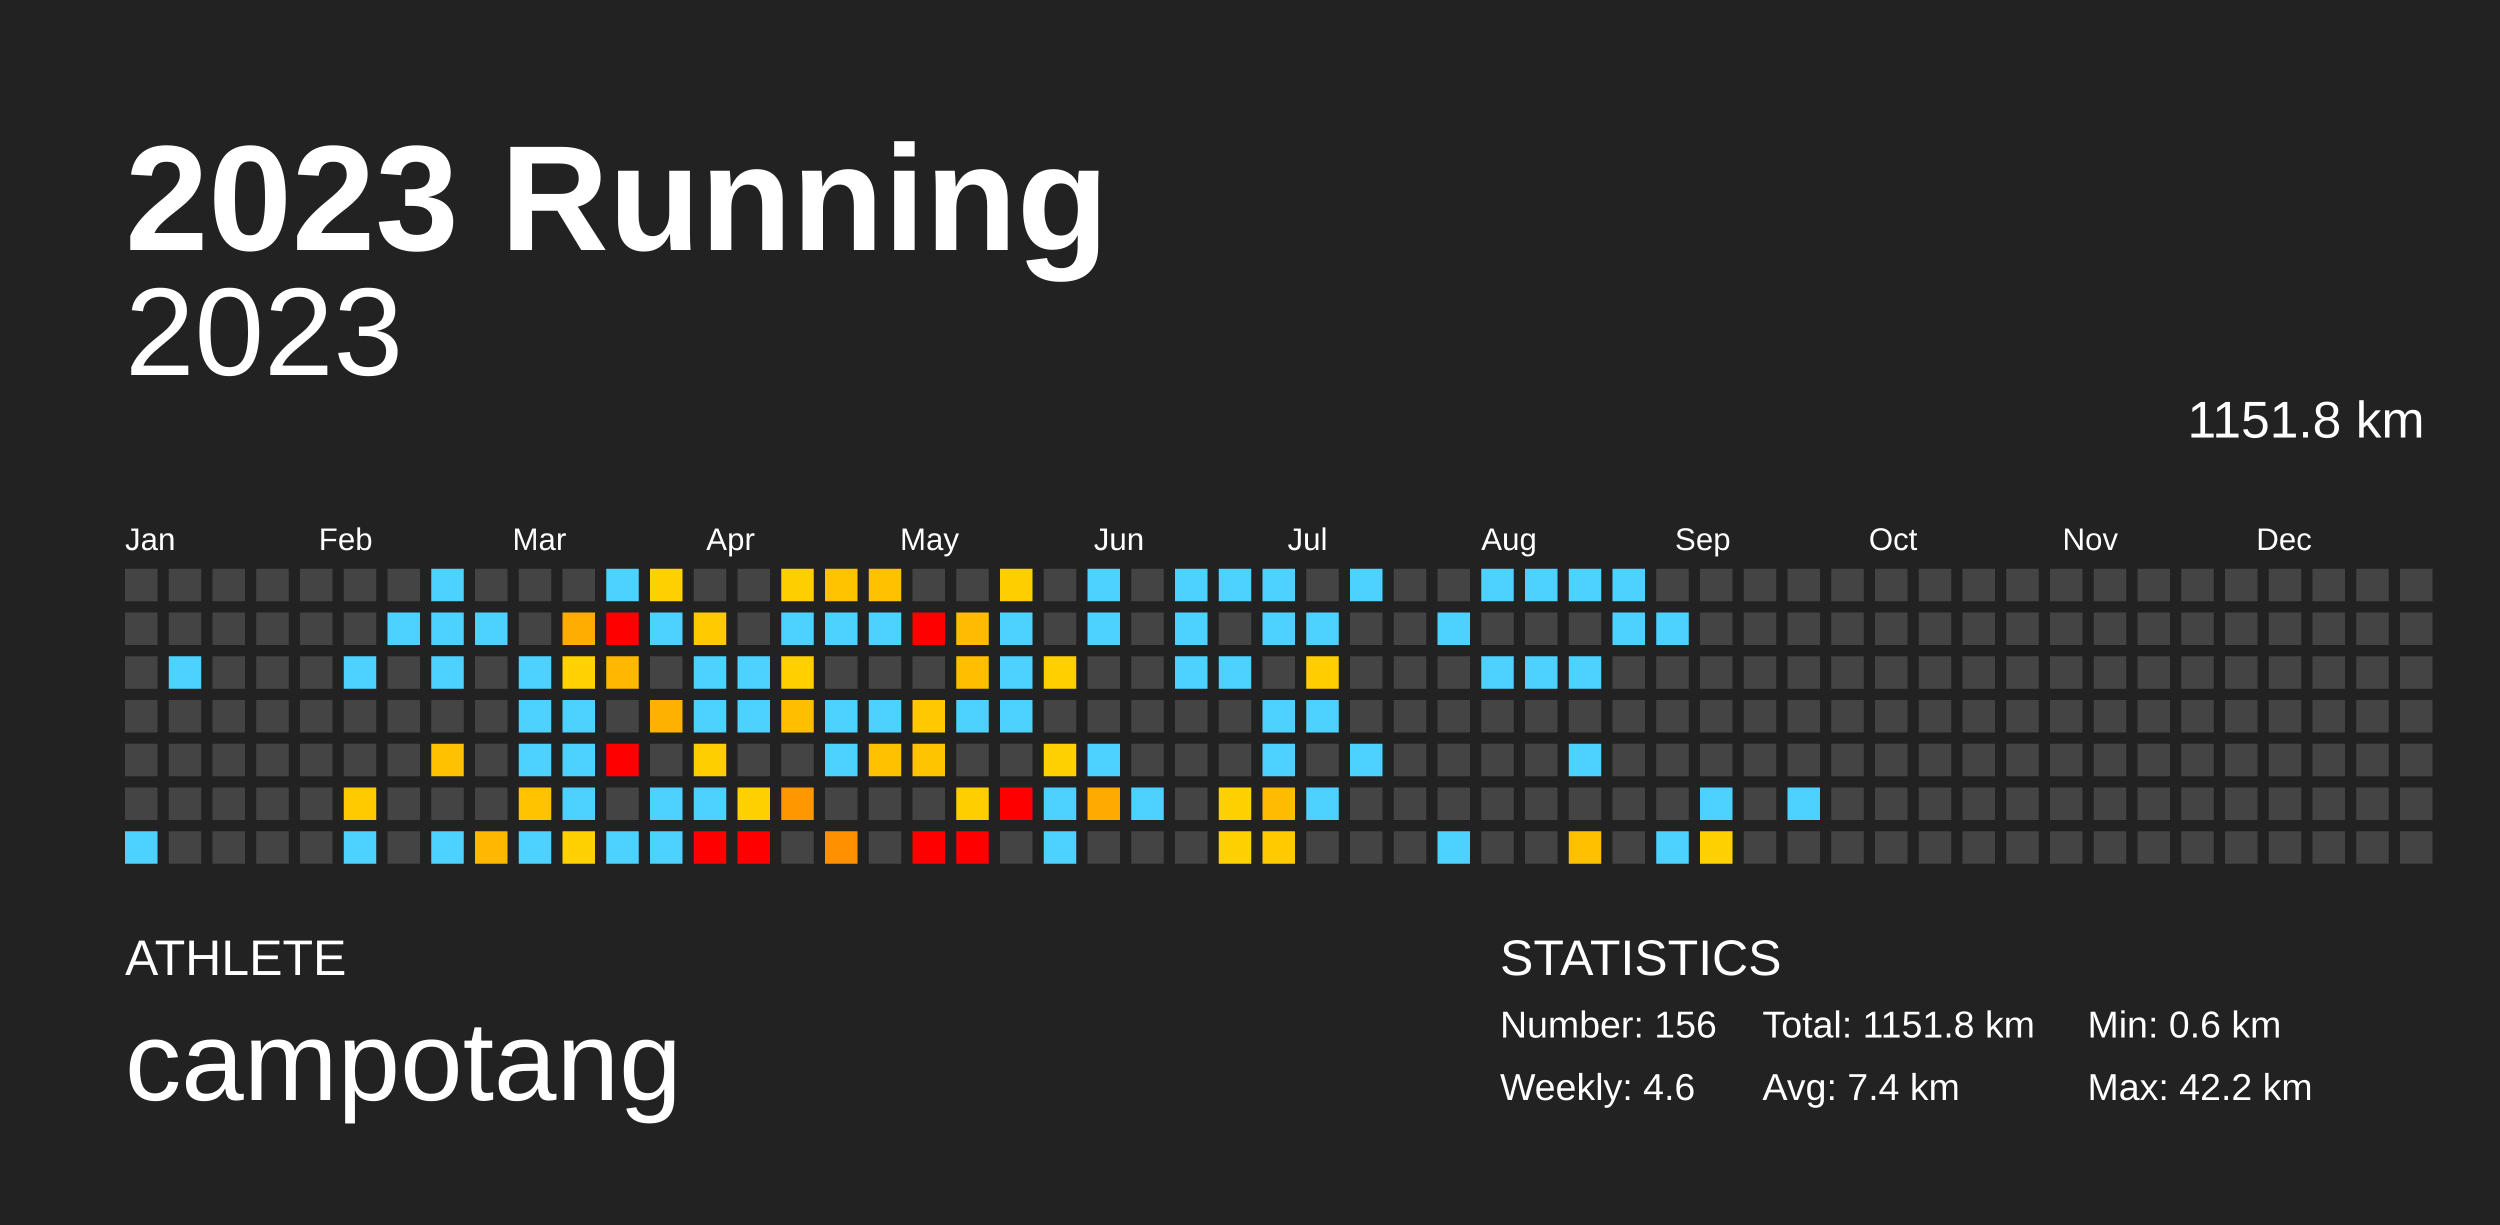
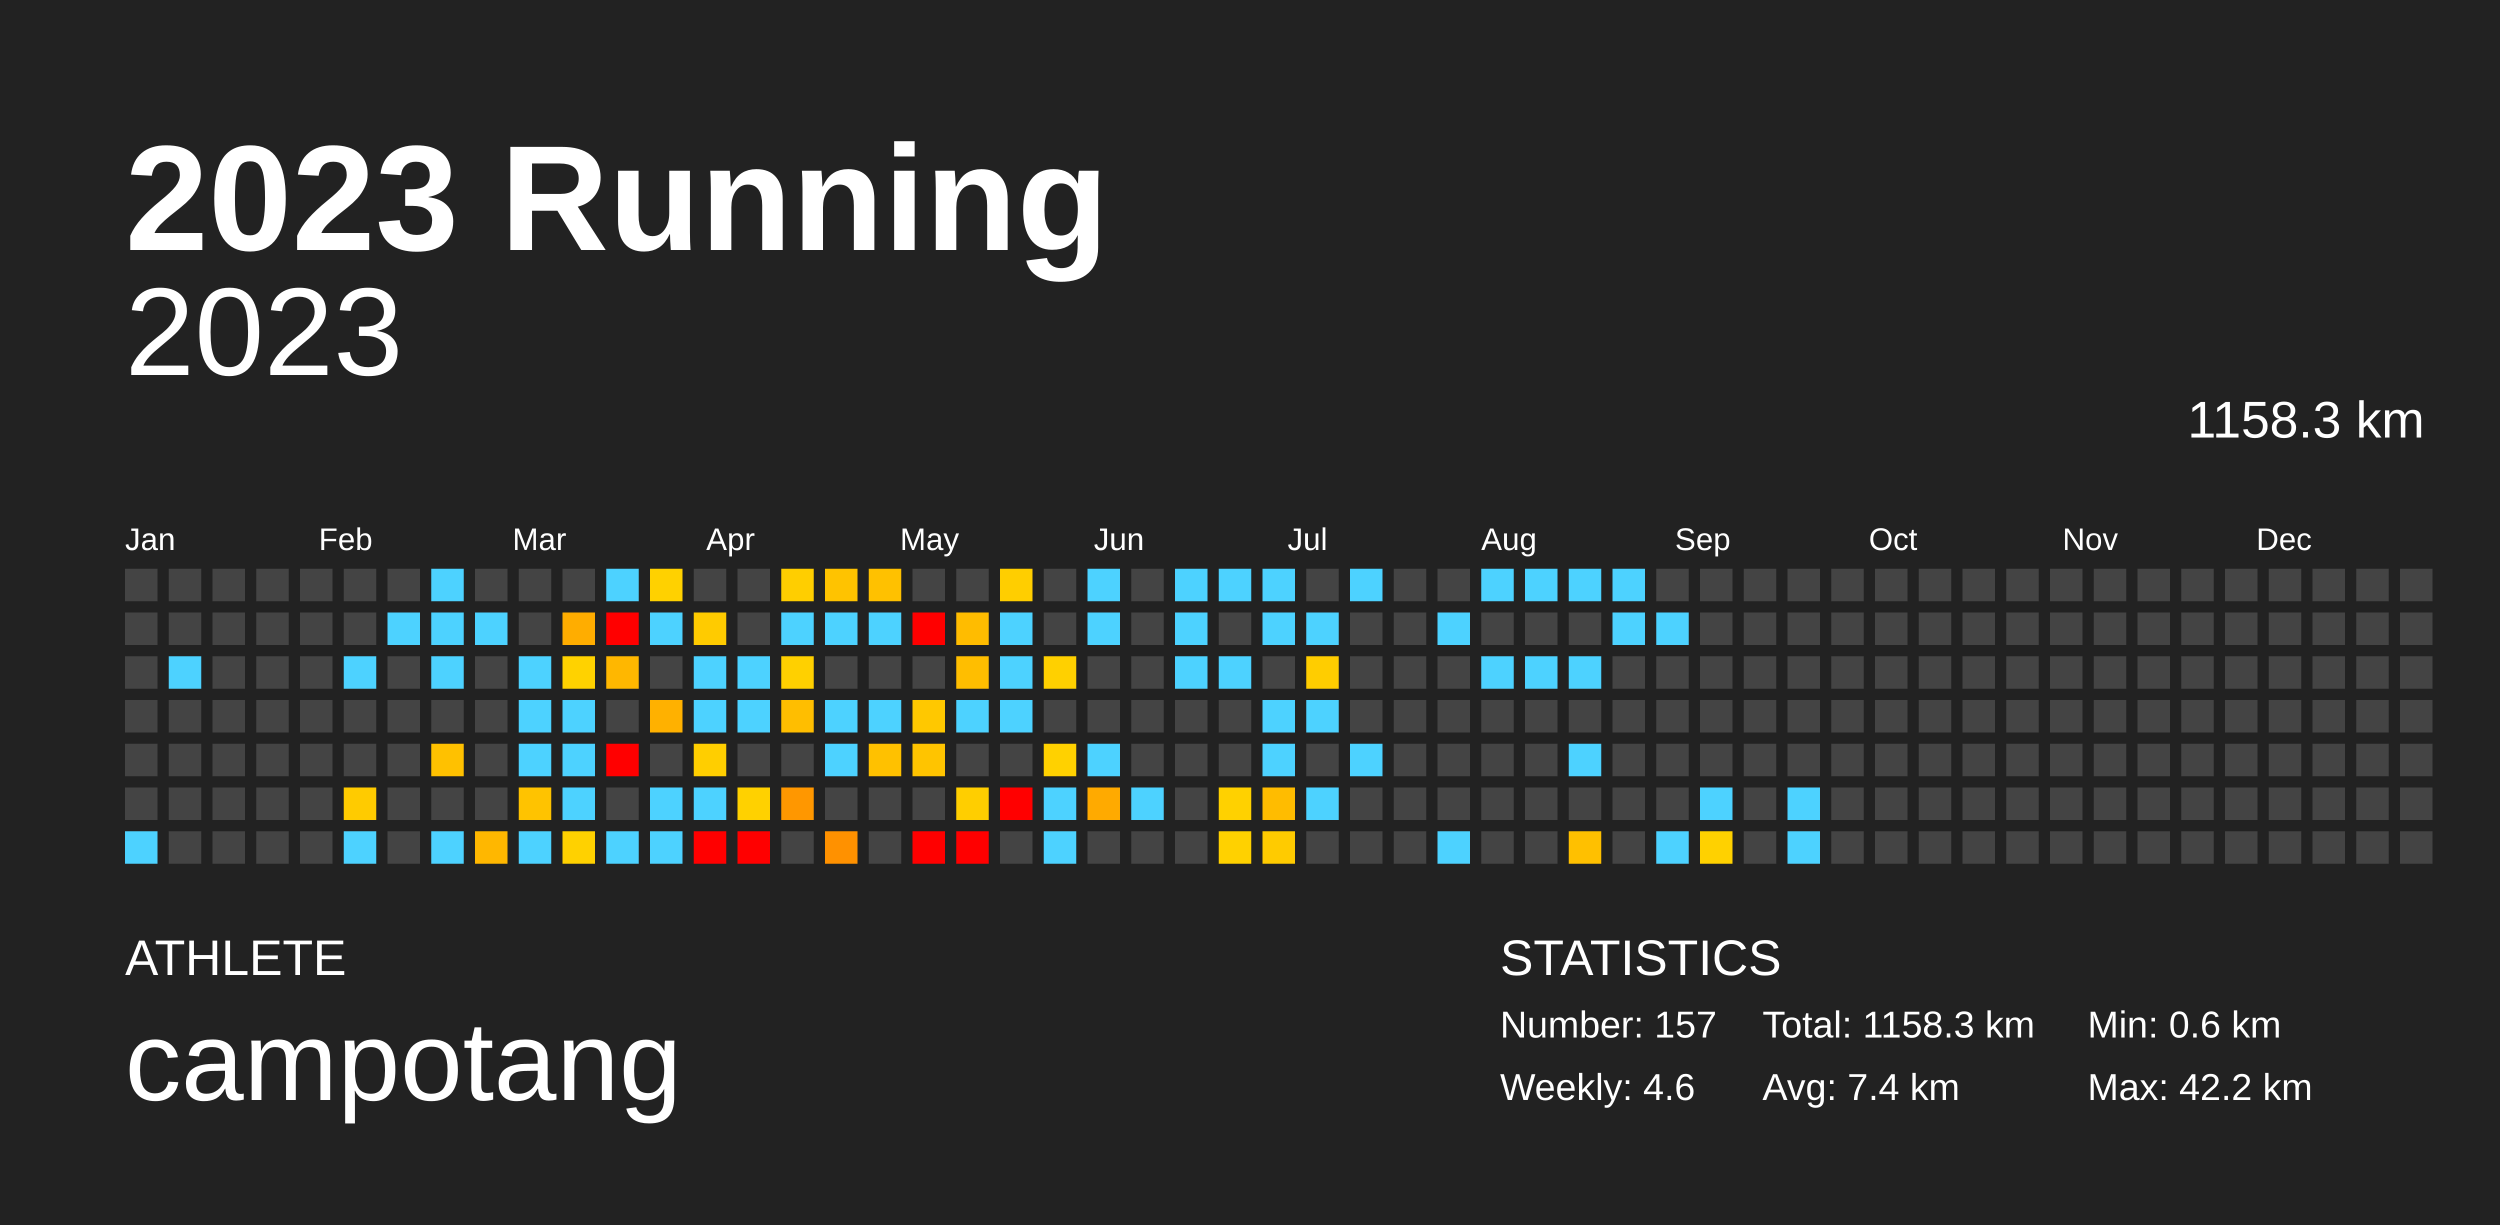
<svg xmlns="http://www.w3.org/2000/svg" baseProfile="full" height="98mm" version="1.1" viewBox="0,0,200,98" width="200mm">
  <defs />
  <rect fill="#222222" height="98" width="200" x="0" y="0" />
  <text fill="#FFFFFF" style="font-size:12px; font-family:Arial; font-weight:bold;" x="10" y="20">2023 Running</text>
  <text fill="#FFFFFF" style="font-size:4px; font-family:Arial" x="10" y="78">ATHLETE</text>
  <text fill="#FFFFFF" style="font-size:9px; font-family:Arial" x="10" y="88">campotang</text>
  <text fill="#FFFFFF" style="font-size:4px; font-family:Arial" x="120" y="78">STATISTICS</text>
-   <text fill="#FFFFFF" style="font-size:3px; font-family:Arial" x="120" y="83">Number: 156</text>
+   <text fill="#FFFFFF" style="font-size:3px; font-family:Arial" x="120" y="83">Number: 157</text>
  <text fill="#FFFFFF" style="font-size:3px; font-family:Arial" x="120" y="88">Weekly: 4.6</text>
-   <text fill="#FFFFFF" style="font-size:3px; font-family:Arial" x="141" y="83">Total: 1151.8 km</text>
+   <text fill="#FFFFFF" style="font-size:3px; font-family:Arial" x="141" y="83">Total: 1158.3 km</text>
  <text fill="#FFFFFF" style="font-size:3px; font-family:Arial" x="141" y="88">Avg: 7.4 km</text>
  <text fill="#FFFFFF" style="font-size:3px; font-family:Arial" x="167" y="83">Min: 0.6 km</text>
  <text fill="#FFFFFF" style="font-size:3px; font-family:Arial" x="167" y="88">Max: 42.2 km</text>
  <text alignment-baseline="hanging" fill="#FFFFFF" style="font-size:10.0px; font-family:Arial;" x="10" y="30">2023</text>
-   <text alignment-baseline="hanging" fill="#FFFFFF" style="font-size:4.125px; font-family:Arial;" x="175" y="35">1151.8 km</text>
+   <text alignment-baseline="hanging" fill="#FFFFFF" style="font-size:4.125px; font-family:Arial;" x="175" y="35">1158.3 km</text>
  <text fill="#FFFFFF" style="font-size:2.5px; font-family:Arial" x="10.0" y="44">Jan</text>
  <text fill="#FFFFFF" style="font-size:2.5px; font-family:Arial" x="25.5" y="44">Feb</text>
  <text fill="#FFFFFF" style="font-size:2.5px; font-family:Arial" x="41.0" y="44">Mar</text>
  <text fill="#FFFFFF" style="font-size:2.5px; font-family:Arial" x="56.5" y="44">Apr</text>
  <text fill="#FFFFFF" style="font-size:2.5px; font-family:Arial" x="72.0" y="44">May</text>
  <text fill="#FFFFFF" style="font-size:2.5px; font-family:Arial" x="87.5" y="44">Jun</text>
  <text fill="#FFFFFF" style="font-size:2.5px; font-family:Arial" x="103.0" y="44">Jul</text>
  <text fill="#FFFFFF" style="font-size:2.5px; font-family:Arial" x="118.5" y="44">Aug</text>
  <text fill="#FFFFFF" style="font-size:2.5px; font-family:Arial" x="134.0" y="44">Sep</text>
  <text fill="#FFFFFF" style="font-size:2.5px; font-family:Arial" x="149.5" y="44">Oct</text>
  <text fill="#FFFFFF" style="font-size:2.5px; font-family:Arial" x="165.0" y="44">Nov</text>
  <text fill="#FFFFFF" style="font-size:2.5px; font-family:Arial" x="180.5" y="44">Dec</text>
  <rect fill="#444444" height="2.6" width="2.6" x="10.0" y="45.5" />
  <rect fill="#444444" height="2.6" width="2.6" x="10.0" y="49.0" />
  <rect fill="#444444" height="2.6" width="2.6" x="10.0" y="52.5" />
  <rect fill="#444444" height="2.6" width="2.6" x="10.0" y="56.0" />
  <rect fill="#444444" height="2.6" width="2.6" x="10.0" y="59.5" />
  <rect fill="#444444" height="2.6" width="2.6" x="10.0" y="63.0" />
  <rect fill="#4dd2ff" height="2.6" width="2.6" x="10.0" y="66.5" />
  <rect fill="#444444" height="2.6" width="2.6" x="13.5" y="45.5" />
  <rect fill="#444444" height="2.6" width="2.6" x="13.5" y="49.0" />
  <rect fill="#4dd2ff" height="2.6" width="2.6" x="13.5" y="52.5" />
  <rect fill="#444444" height="2.6" width="2.6" x="13.5" y="56.0" />
  <rect fill="#444444" height="2.6" width="2.6" x="13.5" y="59.5" />
  <rect fill="#444444" height="2.6" width="2.6" x="13.5" y="63.0" />
  <rect fill="#444444" height="2.6" width="2.6" x="13.5" y="66.5" />
  <rect fill="#444444" height="2.6" width="2.6" x="17.0" y="45.5" />
  <rect fill="#444444" height="2.6" width="2.6" x="17.0" y="49.0" />
  <rect fill="#444444" height="2.6" width="2.6" x="17.0" y="52.5" />
  <rect fill="#444444" height="2.6" width="2.6" x="17.0" y="56.0" />
  <rect fill="#444444" height="2.6" width="2.6" x="17.0" y="59.5" />
  <rect fill="#444444" height="2.6" width="2.6" x="17.0" y="63.0" />
  <rect fill="#444444" height="2.6" width="2.6" x="17.0" y="66.5" />
  <rect fill="#444444" height="2.6" width="2.6" x="20.5" y="45.5" />
  <rect fill="#444444" height="2.6" width="2.6" x="20.5" y="49.0" />
  <rect fill="#444444" height="2.6" width="2.6" x="20.5" y="52.5" />
  <rect fill="#444444" height="2.6" width="2.6" x="20.5" y="56.0" />
  <rect fill="#444444" height="2.6" width="2.6" x="20.5" y="59.5" />
  <rect fill="#444444" height="2.6" width="2.6" x="20.5" y="63.0" />
  <rect fill="#444444" height="2.6" width="2.6" x="20.5" y="66.5" />
  <rect fill="#444444" height="2.6" width="2.6" x="24.0" y="45.5" />
  <rect fill="#444444" height="2.6" width="2.6" x="24.0" y="49.0" />
  <rect fill="#444444" height="2.6" width="2.6" x="24.0" y="52.5" />
  <rect fill="#444444" height="2.6" width="2.6" x="24.0" y="56.0" />
  <rect fill="#444444" height="2.6" width="2.6" x="24.0" y="59.5" />
  <rect fill="#444444" height="2.6" width="2.6" x="24.0" y="63.0" />
  <rect fill="#444444" height="2.6" width="2.6" x="24.0" y="66.5" />
  <rect fill="#444444" height="2.6" width="2.6" x="27.5" y="45.5" />
  <rect fill="#444444" height="2.6" width="2.6" x="27.5" y="49.0" />
  <rect fill="#4dd2ff" height="2.6" width="2.6" x="27.5" y="52.5" />
  <rect fill="#444444" height="2.6" width="2.6" x="27.5" y="56.0" />
  <rect fill="#444444" height="2.6" width="2.6" x="27.5" y="59.5" />
  <rect fill="#ffcb00" height="2.6" width="2.6" x="27.5" y="63.0" />
  <rect fill="#4dd2ff" height="2.6" width="2.6" x="27.5" y="66.5" />
  <rect fill="#444444" height="2.6" width="2.6" x="31.0" y="45.5" />
  <rect fill="#4dd2ff" height="2.6" width="2.6" x="31.0" y="49.0" />
  <rect fill="#444444" height="2.6" width="2.6" x="31.0" y="52.5" />
  <rect fill="#444444" height="2.6" width="2.6" x="31.0" y="56.0" />
  <rect fill="#444444" height="2.6" width="2.6" x="31.0" y="59.5" />
  <rect fill="#444444" height="2.6" width="2.6" x="31.0" y="63.0" />
  <rect fill="#444444" height="2.6" width="2.6" x="31.0" y="66.5" />
  <rect fill="#4dd2ff" height="2.6" width="2.6" x="34.5" y="45.5" />
  <rect fill="#4dd2ff" height="2.6" width="2.6" x="34.5" y="49.0" />
  <rect fill="#4dd2ff" height="2.6" width="2.6" x="34.5" y="52.5" />
  <rect fill="#444444" height="2.6" width="2.6" x="34.5" y="56.0" />
  <rect fill="#ffc100" height="2.6" width="2.6" x="34.5" y="59.5" />
  <rect fill="#444444" height="2.6" width="2.6" x="34.5" y="63.0" />
  <rect fill="#4dd2ff" height="2.6" width="2.6" x="34.5" y="66.5" />
  <rect fill="#444444" height="2.6" width="2.6" x="38.0" y="45.5" />
  <rect fill="#4dd2ff" height="2.6" width="2.6" x="38.0" y="49.0" />
  <rect fill="#444444" height="2.6" width="2.6" x="38.0" y="52.5" />
  <rect fill="#444444" height="2.6" width="2.6" x="38.0" y="56.0" />
  <rect fill="#444444" height="2.6" width="2.6" x="38.0" y="59.5" />
  <rect fill="#444444" height="2.6" width="2.6" x="38.0" y="63.0" />
  <rect fill="#ffb700" height="2.6" width="2.6" x="38.0" y="66.5" />
  <rect fill="#444444" height="2.6" width="2.6" x="41.5" y="45.5" />
  <rect fill="#444444" height="2.6" width="2.6" x="41.5" y="49.0" />
  <rect fill="#4dd2ff" height="2.6" width="2.6" x="41.5" y="52.5" />
  <rect fill="#4dd2ff" height="2.6" width="2.6" x="41.5" y="56.0" />
  <rect fill="#4dd2ff" height="2.6" width="2.6" x="41.5" y="59.5" />
  <rect fill="#ffc300" height="2.6" width="2.6" x="41.5" y="63.0" />
  <rect fill="#4dd2ff" height="2.6" width="2.6" x="41.5" y="66.5" />
  <rect fill="#444444" height="2.6" width="2.6" x="45.0" y="45.5" />
  <rect fill="#ffad00" height="2.6" width="2.6" x="45.0" y="49.0" />
  <rect fill="#ffd200" height="2.6" width="2.6" x="45.0" y="52.5" />
  <rect fill="#4dd2ff" height="2.6" width="2.6" x="45.0" y="56.0" />
  <rect fill="#4dd2ff" height="2.6" width="2.6" x="45.0" y="59.5" />
  <rect fill="#4dd2ff" height="2.6" width="2.6" x="45.0" y="63.0" />
  <rect fill="#ffd100" height="2.6" width="2.6" x="45.0" y="66.5" />
  <rect fill="#4dd2ff" height="2.6" width="2.6" x="48.5" y="45.5" />
  <rect fill="red" height="2.6" width="2.6" x="48.5" y="49.0" />
  <rect fill="#ffb700" height="2.6" width="2.6" x="48.5" y="52.5" />
  <rect fill="#444444" height="2.6" width="2.6" x="48.5" y="56.0" />
  <rect fill="red" height="2.6" width="2.6" x="48.5" y="59.5" />
  <rect fill="#444444" height="2.6" width="2.6" x="48.5" y="63.0" />
  <rect fill="#4dd2ff" height="2.6" width="2.6" x="48.5" y="66.5" />
  <rect fill="#ffd100" height="2.6" width="2.6" x="52.0" y="45.5" />
  <rect fill="#4dd2ff" height="2.6" width="2.6" x="52.0" y="49.0" />
  <rect fill="#444444" height="2.6" width="2.6" x="52.0" y="52.5" />
  <rect fill="#ffb100" height="2.6" width="2.6" x="52.0" y="56.0" />
  <rect fill="#444444" height="2.6" width="2.6" x="52.0" y="59.5" />
  <rect fill="#4dd2ff" height="2.6" width="2.6" x="52.0" y="63.0" />
  <rect fill="#4dd2ff" height="2.6" width="2.6" x="52.0" y="66.5" />
  <rect fill="#444444" height="2.6" width="2.6" x="55.5" y="45.5" />
  <rect fill="#ffcb00" height="2.6" width="2.6" x="55.5" y="49.0" />
  <rect fill="#4dd2ff" height="2.6" width="2.6" x="55.5" y="52.5" />
  <rect fill="#4dd2ff" height="2.6" width="2.6" x="55.5" y="56.0" />
  <rect fill="#ffce00" height="2.6" width="2.6" x="55.5" y="59.5" />
  <rect fill="#4dd2ff" height="2.6" width="2.6" x="55.5" y="63.0" />
  <rect fill="red" height="2.6" width="2.6" x="55.5" y="66.5" />
  <rect fill="#444444" height="2.6" width="2.6" x="59.0" y="45.5" />
  <rect fill="#444444" height="2.6" width="2.6" x="59.0" y="49.0" />
  <rect fill="#4dd2ff" height="2.6" width="2.6" x="59.0" y="52.5" />
  <rect fill="#4dd2ff" height="2.6" width="2.6" x="59.0" y="56.0" />
  <rect fill="#444444" height="2.6" width="2.6" x="59.0" y="59.5" />
  <rect fill="#ffd100" height="2.6" width="2.6" x="59.0" y="63.0" />
  <rect fill="red" height="2.6" width="2.6" x="59.0" y="66.5" />
  <rect fill="#ffce00" height="2.6" width="2.6" x="62.5" y="45.5" />
  <rect fill="#4dd2ff" height="2.6" width="2.6" x="62.5" y="49.0" />
  <rect fill="#ffd000" height="2.6" width="2.6" x="62.5" y="52.5" />
  <rect fill="#ffbe00" height="2.6" width="2.6" x="62.5" y="56.0" />
  <rect fill="#444444" height="2.6" width="2.6" x="62.5" y="59.5" />
  <rect fill="#ff9700" height="2.6" width="2.6" x="62.5" y="63.0" />
  <rect fill="#444444" height="2.6" width="2.6" x="62.5" y="66.5" />
  <rect fill="#ffc300" height="2.6" width="2.6" x="66.0" y="45.5" />
  <rect fill="#4dd2ff" height="2.6" width="2.6" x="66.0" y="49.0" />
  <rect fill="#444444" height="2.6" width="2.6" x="66.0" y="52.5" />
  <rect fill="#4dd2ff" height="2.6" width="2.6" x="66.0" y="56.0" />
  <rect fill="#4dd2ff" height="2.6" width="2.6" x="66.0" y="59.5" />
  <rect fill="#444444" height="2.6" width="2.6" x="66.0" y="63.0" />
  <rect fill="#ff9100" height="2.6" width="2.6" x="66.0" y="66.5" />
  <rect fill="#ffc100" height="2.6" width="2.6" x="69.5" y="45.5" />
  <rect fill="#4dd2ff" height="2.6" width="2.6" x="69.5" y="49.0" />
  <rect fill="#444444" height="2.6" width="2.6" x="69.5" y="52.5" />
  <rect fill="#4dd2ff" height="2.6" width="2.6" x="69.5" y="56.0" />
  <rect fill="#ffc100" height="2.6" width="2.6" x="69.5" y="59.5" />
  <rect fill="#444444" height="2.6" width="2.6" x="69.5" y="63.0" />
  <rect fill="#444444" height="2.6" width="2.6" x="69.5" y="66.5" />
  <rect fill="#444444" height="2.6" width="2.6" x="73.0" y="45.5" />
  <rect fill="red" height="2.6" width="2.6" x="73.0" y="49.0" />
  <rect fill="#444444" height="2.6" width="2.6" x="73.0" y="52.5" />
  <rect fill="#ffc800" height="2.6" width="2.6" x="73.0" y="56.0" />
  <rect fill="#ffc400" height="2.6" width="2.6" x="73.0" y="59.5" />
  <rect fill="#444444" height="2.6" width="2.6" x="73.0" y="63.0" />
  <rect fill="red" height="2.6" width="2.6" x="73.0" y="66.5" />
  <rect fill="#444444" height="2.6" width="2.6" x="76.5" y="45.5" />
  <rect fill="#ffbc00" height="2.6" width="2.6" x="76.5" y="49.0" />
  <rect fill="#ffbe00" height="2.6" width="2.6" x="76.5" y="52.5" />
  <rect fill="#4dd2ff" height="2.6" width="2.6" x="76.5" y="56.0" />
  <rect fill="#444444" height="2.6" width="2.6" x="76.5" y="59.5" />
  <rect fill="#ffce00" height="2.6" width="2.6" x="76.5" y="63.0" />
  <rect fill="red" height="2.6" width="2.6" x="76.5" y="66.5" />
  <rect fill="#ffce00" height="2.6" width="2.6" x="80.0" y="45.5" />
  <rect fill="#4dd2ff" height="2.6" width="2.6" x="80.0" y="49.0" />
  <rect fill="#4dd2ff" height="2.6" width="2.6" x="80.0" y="52.5" />
  <rect fill="#4dd2ff" height="2.6" width="2.6" x="80.0" y="56.0" />
  <rect fill="#444444" height="2.6" width="2.6" x="80.0" y="59.5" />
  <rect fill="red" height="2.6" width="2.6" x="80.0" y="63.0" />
  <rect fill="#444444" height="2.6" width="2.6" x="80.0" y="66.5" />
  <rect fill="#444444" height="2.6" width="2.6" x="83.5" y="45.5" />
  <rect fill="#444444" height="2.6" width="2.6" x="83.5" y="49.0" />
  <rect fill="#ffd000" height="2.6" width="2.6" x="83.5" y="52.5" />
  <rect fill="#444444" height="2.6" width="2.6" x="83.5" y="56.0" />
  <rect fill="#ffd100" height="2.6" width="2.6" x="83.5" y="59.5" />
  <rect fill="#4dd2ff" height="2.6" width="2.6" x="83.5" y="63.0" />
  <rect fill="#4dd2ff" height="2.6" width="2.6" x="83.5" y="66.5" />
  <rect fill="#4dd2ff" height="2.6" width="2.6" x="87.0" y="45.5" />
  <rect fill="#4dd2ff" height="2.6" width="2.6" x="87.0" y="49.0" />
  <rect fill="#444444" height="2.6" width="2.6" x="87.0" y="52.5" />
  <rect fill="#444444" height="2.6" width="2.6" x="87.0" y="56.0" />
  <rect fill="#4dd2ff" height="2.6" width="2.6" x="87.0" y="59.5" />
  <rect fill="#ffaa00" height="2.6" width="2.6" x="87.0" y="63.0" />
  <rect fill="#444444" height="2.6" width="2.6" x="87.0" y="66.5" />
  <rect fill="#444444" height="2.6" width="2.6" x="90.5" y="45.5" />
  <rect fill="#444444" height="2.6" width="2.6" x="90.5" y="49.0" />
  <rect fill="#444444" height="2.6" width="2.6" x="90.5" y="52.5" />
  <rect fill="#444444" height="2.6" width="2.6" x="90.5" y="56.0" />
  <rect fill="#444444" height="2.6" width="2.6" x="90.5" y="59.5" />
  <rect fill="#4dd2ff" height="2.6" width="2.6" x="90.5" y="63.0" />
  <rect fill="#444444" height="2.6" width="2.6" x="90.5" y="66.5" />
  <rect fill="#4dd2ff" height="2.6" width="2.6" x="94.0" y="45.5" />
  <rect fill="#4dd2ff" height="2.6" width="2.6" x="94.0" y="49.0" />
  <rect fill="#4dd2ff" height="2.6" width="2.6" x="94.0" y="52.5" />
  <rect fill="#444444" height="2.6" width="2.6" x="94.0" y="56.0" />
  <rect fill="#444444" height="2.6" width="2.6" x="94.0" y="59.5" />
  <rect fill="#444444" height="2.6" width="2.6" x="94.0" y="63.0" />
  <rect fill="#444444" height="2.6" width="2.6" x="94.0" y="66.5" />
  <rect fill="#4dd2ff" height="2.6" width="2.6" x="97.5" y="45.5" />
  <rect fill="#444444" height="2.6" width="2.6" x="97.5" y="49.0" />
  <rect fill="#4dd2ff" height="2.6" width="2.6" x="97.5" y="52.5" />
  <rect fill="#444444" height="2.6" width="2.6" x="97.5" y="56.0" />
  <rect fill="#444444" height="2.6" width="2.6" x="97.5" y="59.5" />
  <rect fill="#ffd100" height="2.6" width="2.6" x="97.5" y="63.0" />
  <rect fill="#ffd100" height="2.6" width="2.6" x="97.5" y="66.5" />
  <rect fill="#4dd2ff" height="2.6" width="2.6" x="101.0" y="45.5" />
  <rect fill="#4dd2ff" height="2.6" width="2.6" x="101.0" y="49.0" />
  <rect fill="#444444" height="2.6" width="2.6" x="101.0" y="52.5" />
  <rect fill="#4dd2ff" height="2.6" width="2.6" x="101.0" y="56.0" />
  <rect fill="#4dd2ff" height="2.6" width="2.6" x="101.0" y="59.5" />
  <rect fill="#ffbc00" height="2.6" width="2.6" x="101.0" y="63.0" />
  <rect fill="#ffcb00" height="2.6" width="2.6" x="101.0" y="66.5" />
  <rect fill="#444444" height="2.6" width="2.6" x="104.5" y="45.5" />
  <rect fill="#4dd2ff" height="2.6" width="2.6" x="104.5" y="49.0" />
  <rect fill="#ffcd00" height="2.6" width="2.6" x="104.5" y="52.5" />
  <rect fill="#4dd2ff" height="2.6" width="2.6" x="104.5" y="56.0" />
  <rect fill="#444444" height="2.6" width="2.6" x="104.5" y="59.5" />
  <rect fill="#4dd2ff" height="2.6" width="2.6" x="104.5" y="63.0" />
  <rect fill="#444444" height="2.6" width="2.6" x="104.5" y="66.5" />
  <rect fill="#4dd2ff" height="2.6" width="2.6" x="108.0" y="45.5" />
  <rect fill="#444444" height="2.6" width="2.6" x="108.0" y="49.0" />
  <rect fill="#444444" height="2.6" width="2.6" x="108.0" y="52.5" />
  <rect fill="#444444" height="2.6" width="2.6" x="108.0" y="56.0" />
  <rect fill="#4dd2ff" height="2.6" width="2.6" x="108.0" y="59.5" />
  <rect fill="#444444" height="2.6" width="2.6" x="108.0" y="63.0" />
  <rect fill="#444444" height="2.6" width="2.6" x="108.0" y="66.5" />
  <rect fill="#444444" height="2.6" width="2.6" x="111.5" y="45.5" />
  <rect fill="#444444" height="2.6" width="2.6" x="111.5" y="49.0" />
  <rect fill="#444444" height="2.6" width="2.6" x="111.5" y="52.5" />
  <rect fill="#444444" height="2.6" width="2.6" x="111.5" y="56.0" />
  <rect fill="#444444" height="2.6" width="2.6" x="111.5" y="59.5" />
  <rect fill="#444444" height="2.6" width="2.6" x="111.5" y="63.0" />
  <rect fill="#444444" height="2.6" width="2.6" x="111.5" y="66.5" />
  <rect fill="#444444" height="2.6" width="2.6" x="115.0" y="45.5" />
  <rect fill="#4dd2ff" height="2.6" width="2.6" x="115.0" y="49.0" />
  <rect fill="#444444" height="2.6" width="2.6" x="115.0" y="52.5" />
  <rect fill="#444444" height="2.6" width="2.6" x="115.0" y="56.0" />
  <rect fill="#444444" height="2.6" width="2.6" x="115.0" y="59.5" />
  <rect fill="#444444" height="2.6" width="2.6" x="115.0" y="63.0" />
  <rect fill="#4dd2ff" height="2.6" width="2.6" x="115.0" y="66.5" />
  <rect fill="#4dd2ff" height="2.6" width="2.6" x="118.5" y="45.5" />
  <rect fill="#444444" height="2.6" width="2.6" x="118.5" y="49.0" />
  <rect fill="#4dd2ff" height="2.6" width="2.6" x="118.5" y="52.5" />
  <rect fill="#444444" height="2.6" width="2.6" x="118.5" y="56.0" />
  <rect fill="#444444" height="2.6" width="2.6" x="118.5" y="59.5" />
  <rect fill="#444444" height="2.6" width="2.6" x="118.5" y="63.0" />
  <rect fill="#444444" height="2.6" width="2.6" x="118.5" y="66.5" />
  <rect fill="#4dd2ff" height="2.6" width="2.6" x="122.0" y="45.5" />
  <rect fill="#444444" height="2.6" width="2.6" x="122.0" y="49.0" />
  <rect fill="#4dd2ff" height="2.6" width="2.6" x="122.0" y="52.5" />
  <rect fill="#444444" height="2.6" width="2.6" x="122.0" y="56.0" />
  <rect fill="#444444" height="2.6" width="2.6" x="122.0" y="59.5" />
  <rect fill="#444444" height="2.6" width="2.6" x="122.0" y="63.0" />
  <rect fill="#444444" height="2.6" width="2.6" x="122.0" y="66.5" />
  <rect fill="#4dd2ff" height="2.6" width="2.6" x="125.5" y="45.5" />
  <rect fill="#444444" height="2.6" width="2.6" x="125.5" y="49.0" />
  <rect fill="#4dd2ff" height="2.6" width="2.6" x="125.5" y="52.5" />
  <rect fill="#444444" height="2.6" width="2.6" x="125.5" y="56.0" />
  <rect fill="#4dd2ff" height="2.6" width="2.6" x="125.5" y="59.5" />
  <rect fill="#444444" height="2.6" width="2.6" x="125.5" y="63.0" />
  <rect fill="#ffc000" height="2.6" width="2.6" x="125.5" y="66.5" />
  <rect fill="#4dd2ff" height="2.6" width="2.6" x="129.0" y="45.5" />
  <rect fill="#4dd2ff" height="2.6" width="2.6" x="129.0" y="49.0" />
  <rect fill="#444444" height="2.6" width="2.6" x="129.0" y="52.5" />
  <rect fill="#444444" height="2.6" width="2.6" x="129.0" y="56.0" />
  <rect fill="#444444" height="2.6" width="2.6" x="129.0" y="59.5" />
  <rect fill="#444444" height="2.6" width="2.6" x="129.0" y="63.0" />
  <rect fill="#444444" height="2.6" width="2.6" x="129.0" y="66.5" />
  <rect fill="#444444" height="2.6" width="2.6" x="132.5" y="45.5" />
  <rect fill="#4dd2ff" height="2.6" width="2.6" x="132.5" y="49.0" />
  <rect fill="#444444" height="2.6" width="2.6" x="132.5" y="52.5" />
  <rect fill="#444444" height="2.6" width="2.6" x="132.5" y="56.0" />
  <rect fill="#444444" height="2.6" width="2.6" x="132.5" y="59.5" />
  <rect fill="#444444" height="2.6" width="2.6" x="132.5" y="63.0" />
  <rect fill="#4dd2ff" height="2.6" width="2.6" x="132.5" y="66.5" />
  <rect fill="#444444" height="2.6" width="2.6" x="136.0" y="45.5" />
  <rect fill="#444444" height="2.6" width="2.6" x="136.0" y="49.0" />
  <rect fill="#444444" height="2.6" width="2.6" x="136.0" y="52.5" />
  <rect fill="#444444" height="2.6" width="2.6" x="136.0" y="56.0" />
  <rect fill="#444444" height="2.6" width="2.6" x="136.0" y="59.5" />
  <rect fill="#4dd2ff" height="2.6" width="2.6" x="136.0" y="63.0" />
  <rect fill="#ffd100" height="2.6" width="2.6" x="136.0" y="66.5" />
  <rect fill="#444444" height="2.6" width="2.6" x="139.5" y="45.5" />
  <rect fill="#444444" height="2.6" width="2.6" x="139.5" y="49.0" />
  <rect fill="#444444" height="2.6" width="2.6" x="139.5" y="52.5" />
  <rect fill="#444444" height="2.6" width="2.6" x="139.5" y="56.0" />
  <rect fill="#444444" height="2.6" width="2.6" x="139.5" y="59.5" />
  <rect fill="#444444" height="2.6" width="2.6" x="139.5" y="63.0" />
  <rect fill="#444444" height="2.6" width="2.6" x="139.5" y="66.5" />
  <rect fill="#444444" height="2.6" width="2.6" x="143.0" y="45.5" />
  <rect fill="#444444" height="2.6" width="2.6" x="143.0" y="49.0" />
  <rect fill="#444444" height="2.6" width="2.6" x="143.0" y="52.5" />
  <rect fill="#444444" height="2.6" width="2.6" x="143.0" y="56.0" />
  <rect fill="#444444" height="2.6" width="2.6" x="143.0" y="59.5" />
  <rect fill="#4dd2ff" height="2.6" width="2.6" x="143.0" y="63.0" />
-   <rect fill="#444444" height="2.6" width="2.6" x="143.0" y="66.5" />
+   <rect fill="#4dd2ff" height="2.6" width="2.6" x="143.0" y="66.5" />
  <rect fill="#444444" height="2.6" width="2.6" x="146.5" y="45.5" />
  <rect fill="#444444" height="2.6" width="2.6" x="146.5" y="49.0" />
  <rect fill="#444444" height="2.6" width="2.6" x="146.5" y="52.5" />
  <rect fill="#444444" height="2.6" width="2.6" x="146.5" y="56.0" />
  <rect fill="#444444" height="2.6" width="2.6" x="146.5" y="59.5" />
  <rect fill="#444444" height="2.6" width="2.6" x="146.5" y="63.0" />
  <rect fill="#444444" height="2.6" width="2.6" x="146.5" y="66.5" />
  <rect fill="#444444" height="2.6" width="2.6" x="150.0" y="45.5" />
  <rect fill="#444444" height="2.6" width="2.6" x="150.0" y="49.0" />
  <rect fill="#444444" height="2.6" width="2.6" x="150.0" y="52.5" />
  <rect fill="#444444" height="2.6" width="2.6" x="150.0" y="56.0" />
  <rect fill="#444444" height="2.6" width="2.6" x="150.0" y="59.5" />
  <rect fill="#444444" height="2.6" width="2.6" x="150.0" y="63.0" />
  <rect fill="#444444" height="2.6" width="2.6" x="150.0" y="66.5" />
  <rect fill="#444444" height="2.6" width="2.6" x="153.5" y="45.5" />
  <rect fill="#444444" height="2.6" width="2.6" x="153.5" y="49.0" />
  <rect fill="#444444" height="2.6" width="2.6" x="153.5" y="52.5" />
  <rect fill="#444444" height="2.6" width="2.6" x="153.5" y="56.0" />
  <rect fill="#444444" height="2.6" width="2.6" x="153.5" y="59.5" />
  <rect fill="#444444" height="2.6" width="2.6" x="153.5" y="63.0" />
  <rect fill="#444444" height="2.6" width="2.6" x="153.5" y="66.5" />
  <rect fill="#444444" height="2.6" width="2.6" x="157.0" y="45.5" />
  <rect fill="#444444" height="2.6" width="2.6" x="157.0" y="49.0" />
  <rect fill="#444444" height="2.6" width="2.6" x="157.0" y="52.5" />
  <rect fill="#444444" height="2.6" width="2.6" x="157.0" y="56.0" />
  <rect fill="#444444" height="2.6" width="2.6" x="157.0" y="59.5" />
  <rect fill="#444444" height="2.6" width="2.6" x="157.0" y="63.0" />
  <rect fill="#444444" height="2.6" width="2.6" x="157.0" y="66.5" />
  <rect fill="#444444" height="2.6" width="2.6" x="160.5" y="45.5" />
  <rect fill="#444444" height="2.6" width="2.6" x="160.5" y="49.0" />
  <rect fill="#444444" height="2.6" width="2.6" x="160.5" y="52.5" />
  <rect fill="#444444" height="2.6" width="2.6" x="160.5" y="56.0" />
  <rect fill="#444444" height="2.6" width="2.6" x="160.5" y="59.5" />
  <rect fill="#444444" height="2.6" width="2.6" x="160.5" y="63.0" />
  <rect fill="#444444" height="2.6" width="2.6" x="160.5" y="66.5" />
  <rect fill="#444444" height="2.6" width="2.6" x="164.0" y="45.5" />
  <rect fill="#444444" height="2.6" width="2.6" x="164.0" y="49.0" />
  <rect fill="#444444" height="2.6" width="2.6" x="164.0" y="52.5" />
  <rect fill="#444444" height="2.6" width="2.6" x="164.0" y="56.0" />
  <rect fill="#444444" height="2.6" width="2.6" x="164.0" y="59.5" />
  <rect fill="#444444" height="2.6" width="2.6" x="164.0" y="63.0" />
  <rect fill="#444444" height="2.6" width="2.6" x="164.0" y="66.5" />
  <rect fill="#444444" height="2.6" width="2.6" x="167.5" y="45.5" />
  <rect fill="#444444" height="2.6" width="2.6" x="167.5" y="49.0" />
  <rect fill="#444444" height="2.6" width="2.6" x="167.5" y="52.5" />
  <rect fill="#444444" height="2.6" width="2.6" x="167.5" y="56.0" />
  <rect fill="#444444" height="2.6" width="2.6" x="167.5" y="59.5" />
  <rect fill="#444444" height="2.6" width="2.6" x="167.5" y="63.0" />
  <rect fill="#444444" height="2.6" width="2.6" x="167.5" y="66.5" />
  <rect fill="#444444" height="2.6" width="2.6" x="171.0" y="45.5" />
  <rect fill="#444444" height="2.6" width="2.6" x="171.0" y="49.0" />
  <rect fill="#444444" height="2.6" width="2.6" x="171.0" y="52.5" />
  <rect fill="#444444" height="2.6" width="2.6" x="171.0" y="56.0" />
  <rect fill="#444444" height="2.6" width="2.6" x="171.0" y="59.5" />
  <rect fill="#444444" height="2.6" width="2.6" x="171.0" y="63.0" />
  <rect fill="#444444" height="2.6" width="2.6" x="171.0" y="66.5" />
  <rect fill="#444444" height="2.6" width="2.6" x="174.5" y="45.5" />
  <rect fill="#444444" height="2.6" width="2.6" x="174.5" y="49.0" />
  <rect fill="#444444" height="2.6" width="2.6" x="174.5" y="52.5" />
  <rect fill="#444444" height="2.6" width="2.6" x="174.5" y="56.0" />
  <rect fill="#444444" height="2.6" width="2.6" x="174.5" y="59.5" />
  <rect fill="#444444" height="2.6" width="2.6" x="174.5" y="63.0" />
  <rect fill="#444444" height="2.6" width="2.6" x="174.5" y="66.5" />
  <rect fill="#444444" height="2.6" width="2.6" x="178.0" y="45.5" />
  <rect fill="#444444" height="2.6" width="2.6" x="178.0" y="49.0" />
  <rect fill="#444444" height="2.6" width="2.6" x="178.0" y="52.5" />
  <rect fill="#444444" height="2.6" width="2.6" x="178.0" y="56.0" />
  <rect fill="#444444" height="2.6" width="2.6" x="178.0" y="59.5" />
  <rect fill="#444444" height="2.6" width="2.6" x="178.0" y="63.0" />
  <rect fill="#444444" height="2.6" width="2.6" x="178.0" y="66.5" />
  <rect fill="#444444" height="2.6" width="2.6" x="181.5" y="45.5" />
  <rect fill="#444444" height="2.6" width="2.6" x="181.5" y="49.0" />
  <rect fill="#444444" height="2.6" width="2.6" x="181.5" y="52.5" />
  <rect fill="#444444" height="2.6" width="2.6" x="181.5" y="56.0" />
  <rect fill="#444444" height="2.6" width="2.6" x="181.5" y="59.5" />
  <rect fill="#444444" height="2.6" width="2.6" x="181.5" y="63.0" />
  <rect fill="#444444" height="2.6" width="2.6" x="181.5" y="66.5" />
  <rect fill="#444444" height="2.6" width="2.6" x="185.0" y="45.5" />
  <rect fill="#444444" height="2.6" width="2.6" x="185.0" y="49.0" />
  <rect fill="#444444" height="2.6" width="2.6" x="185.0" y="52.5" />
  <rect fill="#444444" height="2.6" width="2.6" x="185.0" y="56.0" />
  <rect fill="#444444" height="2.6" width="2.6" x="185.0" y="59.5" />
  <rect fill="#444444" height="2.6" width="2.6" x="185.0" y="63.0" />
  <rect fill="#444444" height="2.6" width="2.6" x="185.0" y="66.5" />
  <rect fill="#444444" height="2.6" width="2.6" x="188.5" y="45.5" />
  <rect fill="#444444" height="2.6" width="2.6" x="188.5" y="49.0" />
  <rect fill="#444444" height="2.6" width="2.6" x="188.5" y="52.5" />
  <rect fill="#444444" height="2.6" width="2.6" x="188.5" y="56.0" />
  <rect fill="#444444" height="2.6" width="2.6" x="188.5" y="59.5" />
  <rect fill="#444444" height="2.6" width="2.6" x="188.5" y="63.0" />
  <rect fill="#444444" height="2.6" width="2.6" x="188.5" y="66.5" />
  <rect fill="#444444" height="2.6" width="2.6" x="192.0" y="45.5" />
  <rect fill="#444444" height="2.6" width="2.6" x="192.0" y="49.0" />
  <rect fill="#444444" height="2.6" width="2.6" x="192.0" y="52.5" />
  <rect fill="#444444" height="2.6" width="2.6" x="192.0" y="56.0" />
  <rect fill="#444444" height="2.6" width="2.6" x="192.0" y="59.5" />
  <rect fill="#444444" height="2.6" width="2.6" x="192.0" y="63.0" />
  <rect fill="#444444" height="2.6" width="2.6" x="192.0" y="66.5" />
</svg>
